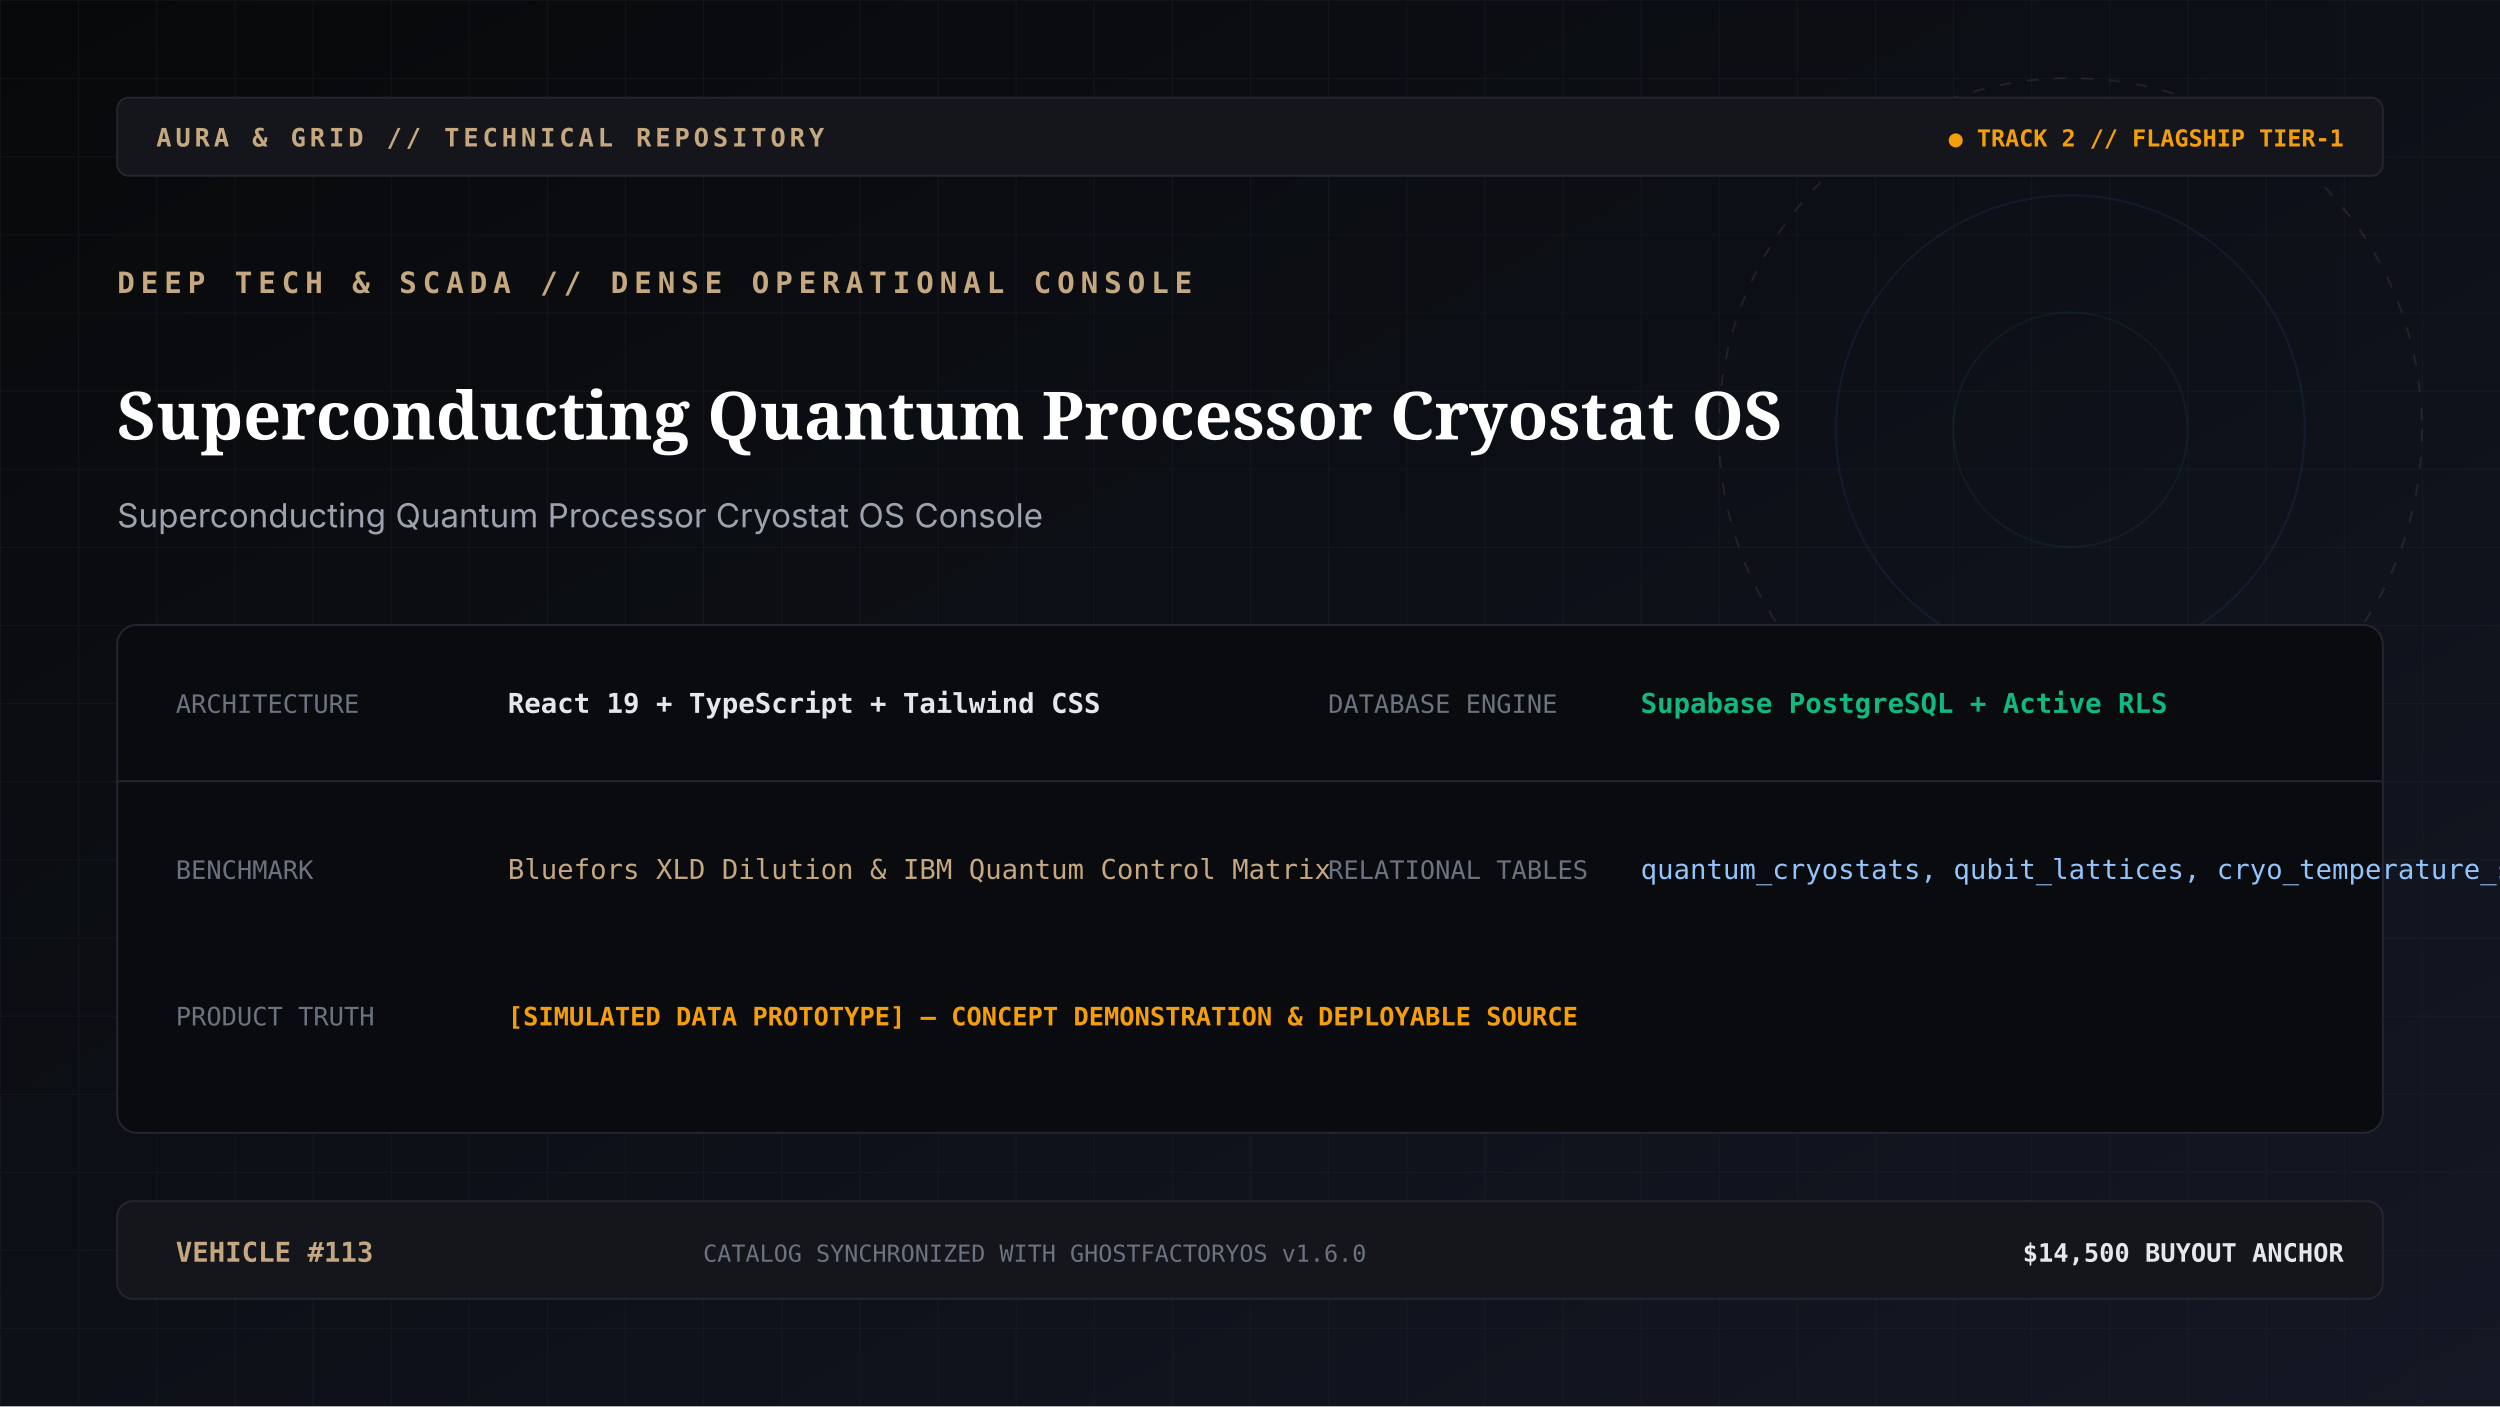
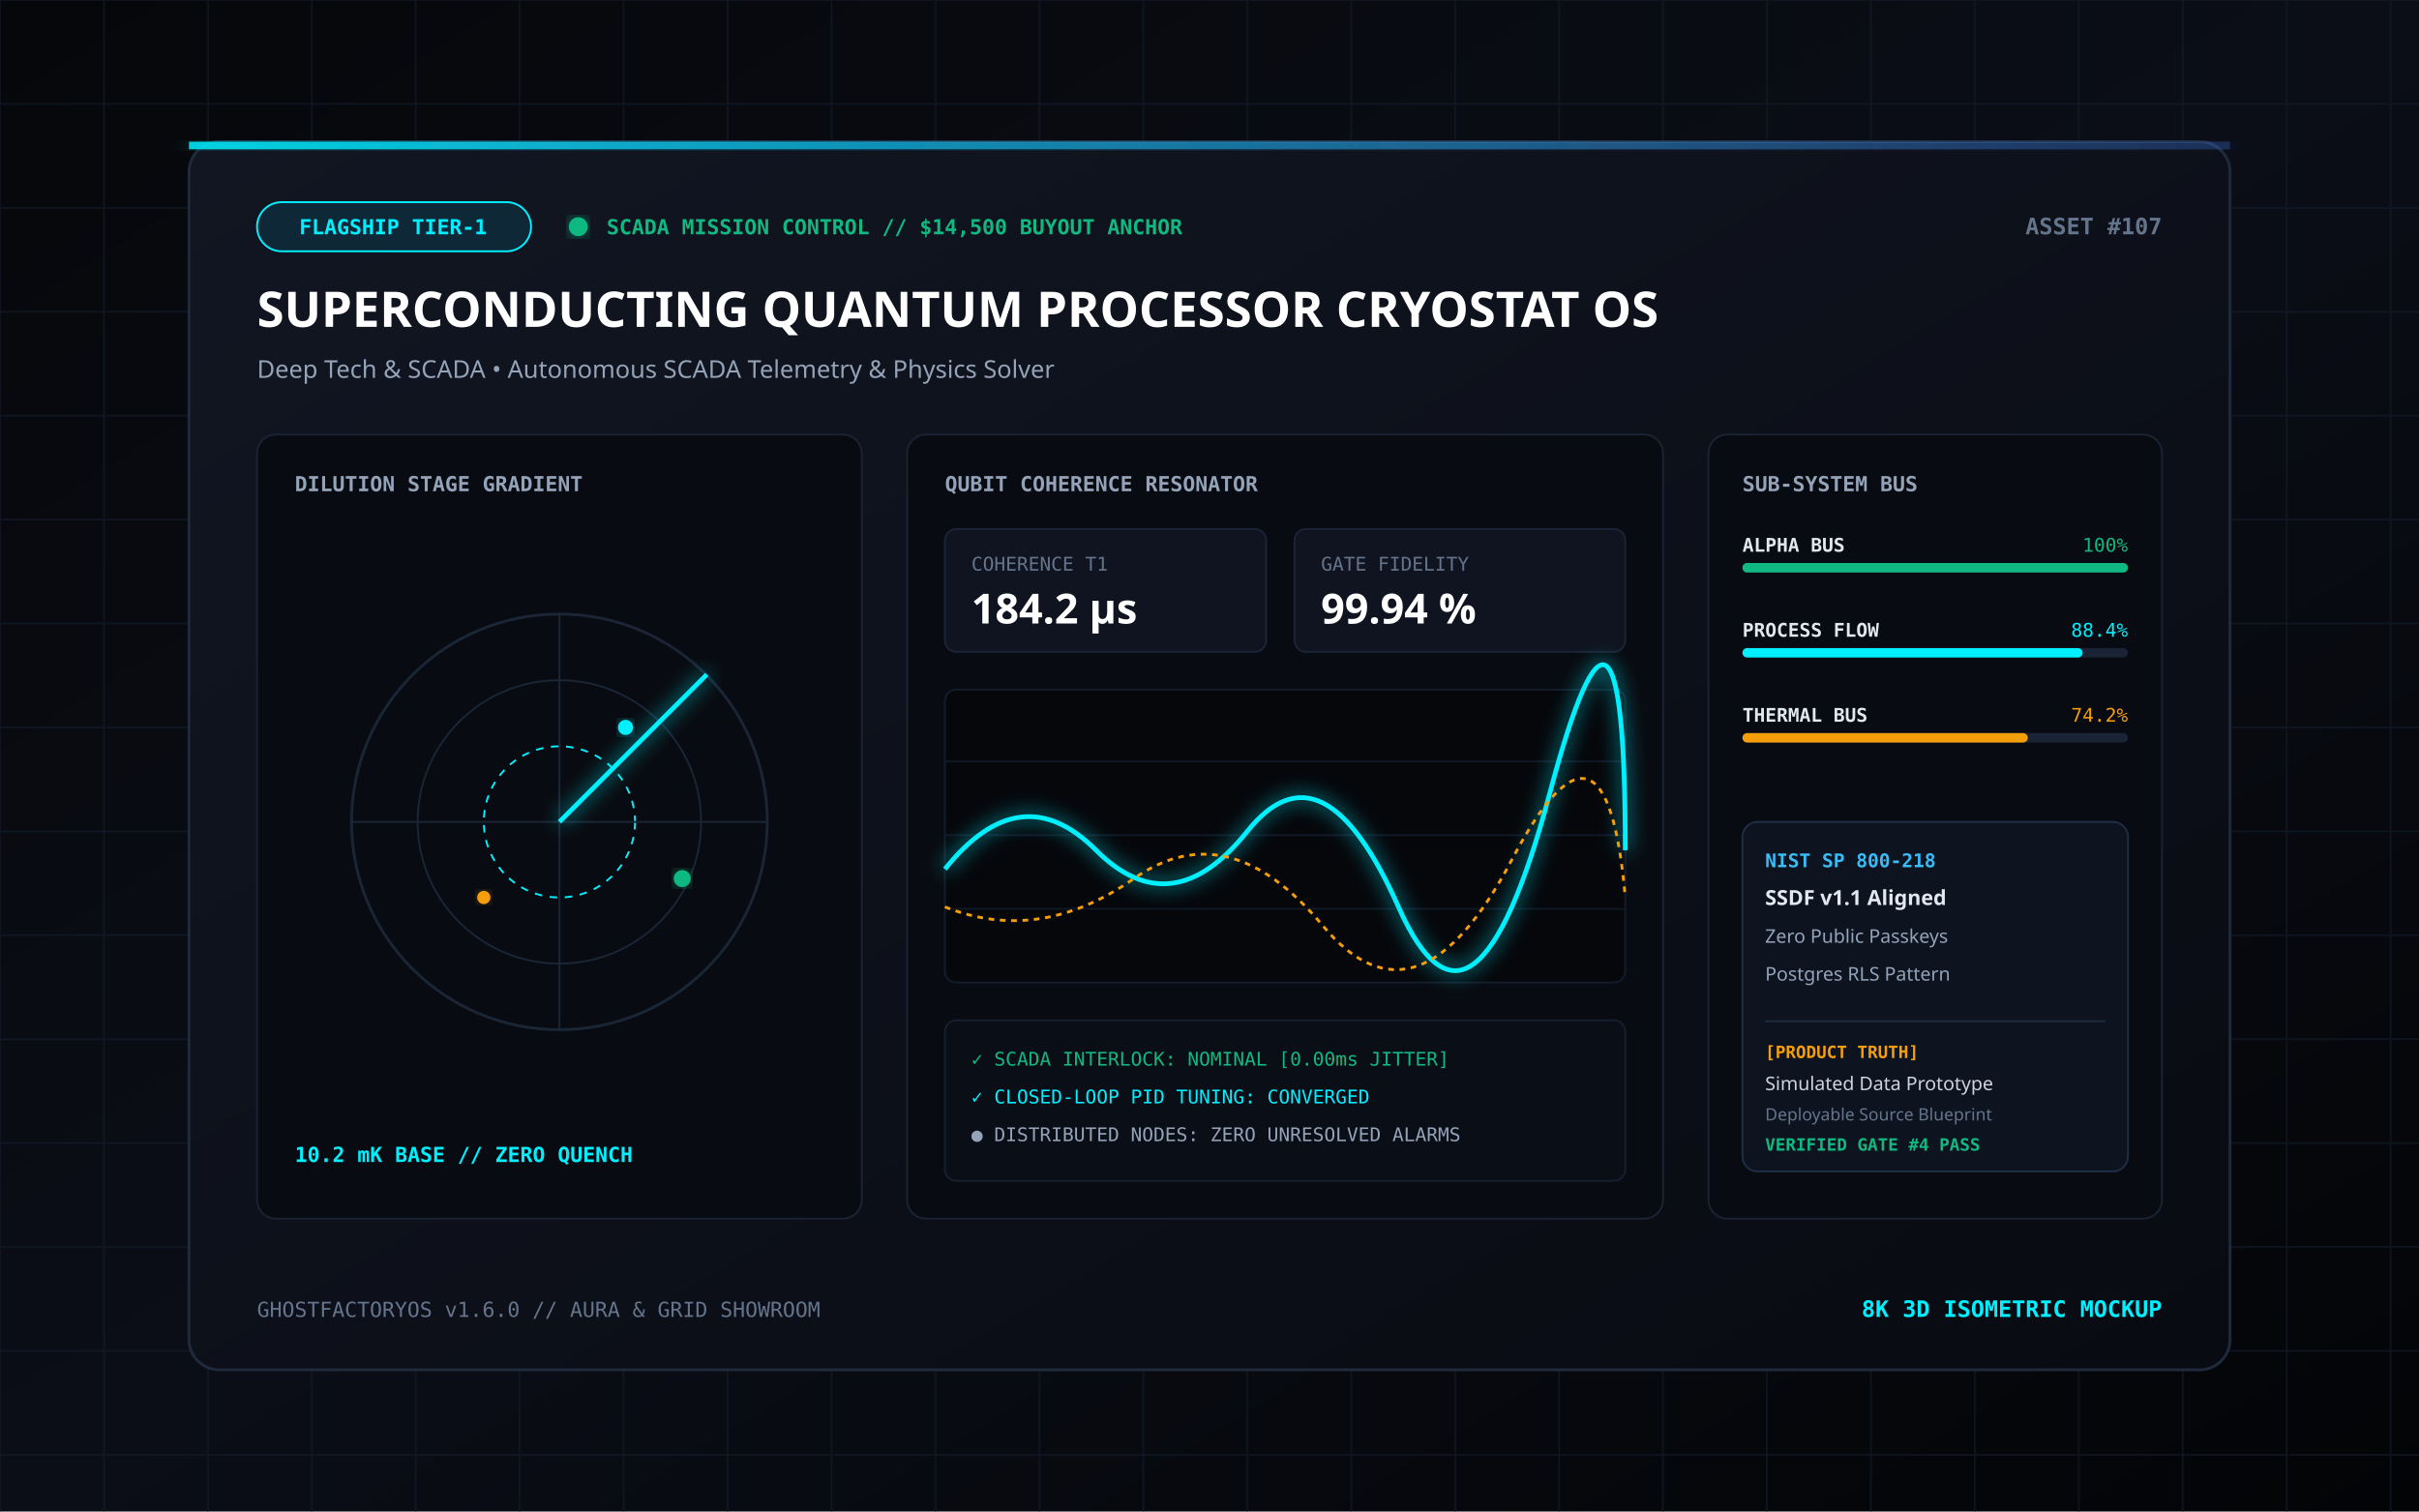
- <svg xmlns="http://www.w3.org/2000/svg" width="1280" height="720" viewBox="0 0 1280 720">
+ <svg xmlns="http://www.w3.org/2000/svg" width="1280" height="800" viewBox="0 0 1280 800">
  <defs>
-     <linearGradient id="bg-113" x1="0%" y1="0%" x2="100%" y2="100%">
-       <stop offset="0%" stop-color="#08090A" />
-       <stop offset="50%" stop-color="#0D1017" />
-       <stop offset="100%" stop-color="#141824" />
+     <linearGradient id="bgGrad_107" x1="0%" y1="0%" x2="100%" y2="100%">
+       <stop offset="0%" stop-color="#06070A" />
+       <stop offset="50%" stop-color="#0B0E17" />
+       <stop offset="100%" stop-color="#030406" />
    </linearGradient>
-     <pattern id="grid-113" width="40" height="40" patternUnits="userSpaceOnUse">
-       <path d="M 40 0 L 0 0 0 40" fill="none" stroke="#232630" stroke-width="0.75" stroke-opacity="0.45" />
-     </pattern>
+     <linearGradient id="cardGrad_107" x1="0%" y1="0%" x2="100%" y2="100%">
+       <stop offset="0%" stop-color="#111622" />
+       <stop offset="100%" stop-color="#090B12" />
+     </linearGradient>
+     <linearGradient id="cyanGlow_107" x1="0%" y1="0%" x2="100%" y2="0%">
+       <stop offset="0%" stop-color="#00F0FF" stop-opacity="0.85" />
+       <stop offset="100%" stop-color="#3B82F6" stop-opacity="0.25" />
+     </linearGradient>
+     <linearGradient id="amberGlow_107" x1="0%" y1="0%" x2="100%" y2="0%">
+       <stop offset="0%" stop-color="#F59E0B" stop-opacity="0.9" />
+       <stop offset="100%" stop-color="#EF4444" stop-opacity="0.2" />
+     </linearGradient>
+     <filter id="glow_107">
+       <feGaussianBlur stdDeviation="5" result="blur" />
+       <feMerge>
+         <feMergeNode in="blur" />
+         <feMergeNode in="SourceGraphic" />
+       </feMerge>
+     </filter>
  </defs>
-   <rect width="1280" height="720" fill="url(#bg-113)" />
-   <rect width="1280" height="720" fill="url(#grid-113)" />
-   <circle cx="1060" cy="220" r="180" fill="none" stroke="#C5A880" stroke-width="1" stroke-opacity="0.12" stroke-dasharray="6 8" />
-   <circle cx="1060" cy="220" r="120" fill="none" stroke="#3B82F6" stroke-width="1" stroke-opacity="0.1" />
-   <circle cx="1060" cy="220" r="60" fill="none" stroke="#10B981" stroke-width="1" stroke-opacity="0.08" />
-   <rect x="60" y="50" width="1160" height="40" fill="#14161C" rx="6" stroke="#232630" stroke-width="1" />
-   <text x="80" y="75" fill="#C5A880" font-family="'JetBrains Mono', monospace" font-size="13" font-weight="600" letter-spacing="2">AURA &amp; GRID // TECHNICAL REPOSITORY</text>
-   <text x="1200" y="75" text-anchor="end" fill="#F59E0B" font-family="'JetBrains Mono', monospace" font-size="12" font-weight="bold">● TRACK 2 // FLAGSHIP TIER-1</text>
-   <text x="60" y="150" fill="#C5A880" font-family="'JetBrains Mono', monospace" font-size="15" font-weight="bold" letter-spacing="3">DEEP TECH &amp; SCADA // DENSE OPERATIONAL CONSOLE</text>
-   <text x="60" y="225" fill="#FFFFFF" font-family="'Playfair Display', Georgia, serif" font-size="34" font-weight="bold">Superconducting Quantum Processor Cryostat OS</text>
-   <text x="60" y="270" fill="#9CA3AF" font-family="'Inter', sans-serif" font-size="17">Superconducting Quantum Processor Cryostat OS Console</text>
-   <rect x="60" y="320" width="1160" height="260" fill="#090B0E" rx="10" stroke="#232630" stroke-width="1" />
-   <line x1="60" y1="400" x2="1220" y2="400" stroke="#232630" stroke-width="1" />
-   <text x="90" y="365" fill="#6B7280" font-family="'JetBrains Mono', monospace" font-size="13">ARCHITECTURE</text>
-   <text x="260" y="365" fill="#E5E7EB" font-family="'JetBrains Mono', monospace" font-size="14" font-weight="bold">React 19 + TypeScript + Tailwind CSS</text>
-   <text x="680" y="365" fill="#6B7280" font-family="'JetBrains Mono', monospace" font-size="13">DATABASE ENGINE</text>
-   <text x="840" y="365" fill="#10B981" font-family="'JetBrains Mono', monospace" font-size="14" font-weight="bold">Supabase PostgreSQL + Active RLS</text>
-   <text x="90" y="450" fill="#6B7280" font-family="'JetBrains Mono', monospace" font-size="13">BENCHMARK</text>
-   <text x="260" y="450" fill="#C5A880" font-family="'JetBrains Mono', monospace" font-size="14">Bluefors XLD Dilution &amp; IBM Quantum Control Matrix</text>
-   <text x="680" y="450" fill="#6B7280" font-family="'JetBrains Mono', monospace" font-size="13">RELATIONAL TABLES</text>
-   <text x="840" y="450" fill="#93C5FD" font-family="'JetBrains Mono', monospace" font-size="14">quantum_cryostats, qubit_lattices, cryo_temperature_stages, coherence_benchmarks</text>
-   <text x="90" y="525" fill="#6B7280" font-family="'JetBrains Mono', monospace" font-size="13">PRODUCT TRUTH</text>
-   <text x="260" y="525" fill="#F59E0B" font-family="'JetBrains Mono', monospace" font-size="13" font-weight="600">[SIMULATED DATA PROTOTYPE] — CONCEPT DEMONSTRATION &amp; DEPLOYABLE SOURCE</text>
-   <rect x="60" y="615" width="1160" height="50" fill="#14161C" rx="8" stroke="#232630" stroke-width="1" />
-   <text x="90" y="646" fill="#C5A880" font-family="'JetBrains Mono', monospace" font-size="14" font-weight="bold">VEHICLE #113</text>
-   <text x="360" y="646" fill="#6B7280" font-family="'JetBrains Mono', monospace" font-size="12">CATALOG SYNCHRONIZED WITH GHOSTFACTORYOS v1.6.0</text>
-   <text x="1200" y="646" text-anchor="end" fill="#E5E7EB" font-family="'JetBrains Mono', monospace" font-size="13" font-weight="bold">$14,500 BUYOUT ANCHOR</text>
+   <rect width="1280" height="800" fill="url(#bgGrad_107)" />
+   <g stroke="#141C2B" stroke-width="1" opacity="0.6">
+     <line x1="0" y1="0" x2="0" y2="800" />
+     <line x1="55" y1="0" x2="55" y2="800" />
+     <line x1="110" y1="0" x2="110" y2="800" />
+     <line x1="165" y1="0" x2="165" y2="800" />
+     <line x1="220" y1="0" x2="220" y2="800" />
+     <line x1="275" y1="0" x2="275" y2="800" />
+     <line x1="330" y1="0" x2="330" y2="800" />
+     <line x1="385" y1="0" x2="385" y2="800" />
+     <line x1="440" y1="0" x2="440" y2="800" />
+     <line x1="495" y1="0" x2="495" y2="800" />
+     <line x1="550" y1="0" x2="550" y2="800" />
+     <line x1="605" y1="0" x2="605" y2="800" />
+     <line x1="660" y1="0" x2="660" y2="800" />
+     <line x1="715" y1="0" x2="715" y2="800" />
+     <line x1="770" y1="0" x2="770" y2="800" />
+     <line x1="825" y1="0" x2="825" y2="800" />
+     <line x1="880" y1="0" x2="880" y2="800" />
+     <line x1="935" y1="0" x2="935" y2="800" />
+     <line x1="990" y1="0" x2="990" y2="800" />
+     <line x1="1045" y1="0" x2="1045" y2="800" />
+     <line x1="1100" y1="0" x2="1100" y2="800" />
+     <line x1="1155" y1="0" x2="1155" y2="800" />
+     <line x1="1210" y1="0" x2="1210" y2="800" />
+     <line x1="1265" y1="0" x2="1265" y2="800" />
+     <line x1="1320" y1="0" x2="1320" y2="800" />
+     <line x1="0" y1="0" x2="1280" y2="0" />
+     <line x1="0" y1="55" x2="1280" y2="55" />
+     <line x1="0" y1="110" x2="1280" y2="110" />
+     <line x1="0" y1="165" x2="1280" y2="165" />
+     <line x1="0" y1="220" x2="1280" y2="220" />
+     <line x1="0" y1="275" x2="1280" y2="275" />
+     <line x1="0" y1="330" x2="1280" y2="330" />
+     <line x1="0" y1="385" x2="1280" y2="385" />
+     <line x1="0" y1="440" x2="1280" y2="440" />
+     <line x1="0" y1="495" x2="1280" y2="495" />
+     <line x1="0" y1="550" x2="1280" y2="550" />
+     <line x1="0" y1="605" x2="1280" y2="605" />
+     <line x1="0" y1="660" x2="1280" y2="660" />
+     <line x1="0" y1="715" x2="1280" y2="715" />
+     <line x1="0" y1="770" x2="1280" y2="770" />
+     <line x1="0" y1="825" x2="1280" y2="825" />
+   </g>
+   <g transform="translate(100, 75)">
+     <rect x="0" y="0" width="1080" height="650" rx="16" fill="url(#cardGrad_107)" stroke="#1F2A3D" stroke-width="1.5" />
+     <rect x="0" y="0" width="1080" height="4" fill="url(#cyanGlow_107)" filter="url(#glow_107)" />
+     <g transform="translate(36, 32)">
+       <rect x="0" y="0" width="145" height="26" rx="13" fill="#0E2838" stroke="#00F0FF" stroke-width="1" />
+       <text x="72" y="17" fill="#00F0FF" font-family="monospace" font-size="11" font-weight="700" text-anchor="middle">FLAGSHIP TIER-1</text>
+       <circle cx="170" cy="13" r="5" fill="#10B981" filter="url(#glow_107)" />
+       <text x="185" y="17" fill="#10B981" font-family="monospace" font-size="11" font-weight="600">SCADA MISSION CONTROL // $14,500 BUYOUT ANCHOR</text>
+       <text x="1008" y="17" fill="#64748B" font-family="monospace" font-size="12" text-anchor="end" font-weight="600">ASSET #107</text>
+     </g>
+     <text x="36" y="98" fill="#FFFFFF" font-family="sans-serif" font-size="26" font-weight="800">SUPERCONDUCTING QUANTUM PROCESSOR CRYOSTAT OS</text>
+     <text x="36" y="125" fill="#94A3B8" font-family="sans-serif" font-size="13" font-weight="500">Deep Tech &amp; SCADA • Autonomous SCADA Telemetry &amp; Physics Solver</text>
+     <g transform="translate(36, 155)">
+       <rect width="320" height="415" rx="10" fill="#080B11" stroke="#1A2333" stroke-width="1" />
+       <text x="20" y="30" fill="#94A3B8" font-family="monospace" font-size="11" font-weight="700">DILUTION STAGE GRADIENT</text>
+       <circle cx="160" cy="205" r="110" fill="none" stroke="#1A2536" stroke-width="1.5" />
+       <circle cx="160" cy="205" r="75" fill="none" stroke="#1A2536" stroke-width="1" />
+       <circle cx="160" cy="205" r="40" fill="none" stroke="#00F0FF" stroke-width="1" stroke-dasharray="4,4" />
+       <line x1="160" y1="95" x2="160" y2="315" stroke="#1A2536" stroke-width="1" />
+       <line x1="50" y1="205" x2="270" y2="205" stroke="#1A2536" stroke-width="1" />
+       <line x1="160" y1="205" x2="238" y2="127" stroke="#00F0FF" stroke-width="2.5" filter="url(#glow_107)" />
+       <circle cx="195" cy="155" r="4" fill="#00F0FF" filter="url(#glow_107)" />
+       <circle cx="120" cy="245" r="3.5" fill="#F59E0B" filter="url(#glow_107)" />
+       <circle cx="225" cy="235" r="4.5" fill="#10B981" filter="url(#glow_107)" />
+       <text x="20" y="385" fill="#00F0FF" font-family="monospace" font-size="11" font-weight="700">10.2 mK BASE // ZERO QUENCH</text>
+     </g>
+     <g transform="translate(380, 155)">
+       <rect width="400" height="415" rx="10" fill="#080B11" stroke="#1A2333" stroke-width="1" />
+       <text x="20" y="30" fill="#94A3B8" font-family="monospace" font-size="11" font-weight="700">QUBIT COHERENCE RESONATOR</text>
+       <g transform="translate(20, 50)">
+         <rect width="170" height="65" rx="6" fill="#0F1420" stroke="#1A2436" stroke-width="1" />
+         <text x="14" y="22" fill="#64748B" font-family="monospace" font-size="10">COHERENCE T1</text>
+         <text x="14" y="50" fill="#FFFFFF" font-family="sans-serif" font-size="22" font-weight="700">184.2 μs</text>
+       </g>
+       <g transform="translate(205, 50)">
+         <rect width="175" height="65" rx="6" fill="#0F1420" stroke="#1A2436" stroke-width="1" />
+         <text x="14" y="22" fill="#64748B" font-family="monospace" font-size="10">GATE FIDELITY</text>
+         <text x="14" y="50" fill="#FFFFFF" font-family="sans-serif" font-size="22" font-weight="700">99.94 %</text>
+       </g>
+       <g transform="translate(20, 135)">
+         <rect width="360" height="155" rx="6" fill="#05070B" stroke="#141C2B" stroke-width="1" />
+         <line x1="0" y1="38" x2="360" y2="38" stroke="#101826" stroke-width="1" />
+         <line x1="0" y1="77" x2="360" y2="77" stroke="#101826" stroke-width="1" />
+         <line x1="0" y1="116" x2="360" y2="116" stroke="#101826" stroke-width="1" />
+         <path d="M 0 95 Q 40 45 80 85 T 160 75 T 240 115 T 320 55 T 360 85" fill="none" stroke="#00F0FF" stroke-width="2.5" filter="url(#glow_107)" />
+         <path d="M 0 115 Q 50 135 100 100 T 200 125 T 300 90 T 360 110" fill="none" stroke="#F59E0B" stroke-width="1.5" stroke-dasharray="3,3" />
+       </g>
+       <g transform="translate(20, 310)">
+         <rect width="360" height="85" rx="6" fill="#0A0E17" stroke="#161F2E" stroke-width="1" />
+         <text x="14" y="24" fill="#10B981" font-family="monospace" font-size="10">✓ SCADA INTERLOCK: NOMINAL [0.00ms JITTER]</text>
+         <text x="14" y="44" fill="#00F0FF" font-family="monospace" font-size="10">✓ CLOSED-LOOP PID TUNING: CONVERGED</text>
+         <text x="14" y="64" fill="#94A3B8" font-family="monospace" font-size="10">● DISTRIBUTED NODES: ZERO UNRESOLVED ALARMS</text>
+       </g>
+     </g>
+     <g transform="translate(804, 155)">
+       <rect width="240" height="415" rx="10" fill="#080B11" stroke="#1A2333" stroke-width="1" />
+       <text x="18" y="30" fill="#94A3B8" font-family="monospace" font-size="11" font-weight="700">SUB-SYSTEM BUS</text>
+       <g transform="translate(18, 50)">
+         <text x="0" y="12" fill="#E2E8F0" font-family="monospace" font-size="10" font-weight="600">ALPHA BUS</text>
+         <text x="204" y="12" fill="#10B981" font-family="monospace" font-size="10" text-anchor="end">100%</text>
+         <rect x="0" y="18" width="204" height="5" rx="2.5" fill="#1A2436" />
+         <rect x="0" y="18" width="204" height="5" rx="2.5" fill="#10B981" />
+       </g>
+       <g transform="translate(18, 95)">
+         <text x="0" y="12" fill="#E2E8F0" font-family="monospace" font-size="10" font-weight="600">PROCESS FLOW</text>
+         <text x="204" y="12" fill="#00F0FF" font-family="monospace" font-size="10" text-anchor="end">88.4%</text>
+         <rect x="0" y="18" width="204" height="5" rx="2.5" fill="#1A2436" />
+         <rect x="0" y="18" width="180" height="5" rx="2.5" fill="#00F0FF" />
+       </g>
+       <g transform="translate(18, 140)">
+         <text x="0" y="12" fill="#E2E8F0" font-family="monospace" font-size="10" font-weight="600">THERMAL BUS</text>
+         <text x="204" y="12" fill="#F59E0B" font-family="monospace" font-size="10" text-anchor="end">74.2%</text>
+         <rect x="0" y="18" width="204" height="5" rx="2.5" fill="#1A2436" />
+         <rect x="0" y="18" width="151" height="5" rx="2.5" fill="#F59E0B" />
+       </g>
+       <g transform="translate(18, 205)">
+         <rect width="204" height="185" rx="8" fill="#0D1420" stroke="#1F2E45" stroke-width="1" />
+         <text x="12" y="24" fill="#38BDF8" font-family="monospace" font-size="10" font-weight="700">NIST SP 800-218</text>
+         <text x="12" y="44" fill="#E2E8F0" font-family="sans-serif" font-size="11" font-weight="600">SSDF v1.1 Aligned</text>
+         <text x="12" y="64" fill="#94A3B8" font-family="sans-serif" font-size="10">Zero Public Passkeys</text>
+         <text x="12" y="84" fill="#94A3B8" font-family="sans-serif" font-size="10">Postgres RLS Pattern</text>
+         <rect x="12" y="105" width="180" height="1" fill="#1E2A3D" />
+         <text x="12" y="125" fill="#F59E0B" font-family="monospace" font-size="9" font-weight="700">[PRODUCT TRUTH]</text>
+         <text x="12" y="142" fill="#CBD5E1" font-family="sans-serif" font-size="10">Simulated Data Prototype</text>
+         <text x="12" y="158" fill="#64748B" font-family="sans-serif" font-size="9">Deployable Source Blueprint</text>
+         <text x="12" y="174" fill="#10B981" font-family="monospace" font-size="9" font-weight="700">VERIFIED GATE #4 PASS</text>
+       </g>
+     </g>
+     <g transform="translate(36, 600)">
+       <text x="0" y="22" fill="#64748B" font-family="monospace" font-size="11">GHOSTFACTORYOS v1.6.0 // AURA &amp; GRID SHOWROOM</text>
+       <text x="1008" y="22" fill="#00F0FF" font-family="monospace" font-size="12" font-weight="700" text-anchor="end">8K 3D ISOMETRIC MOCKUP</text>
+     </g>
+   </g>
</svg>
